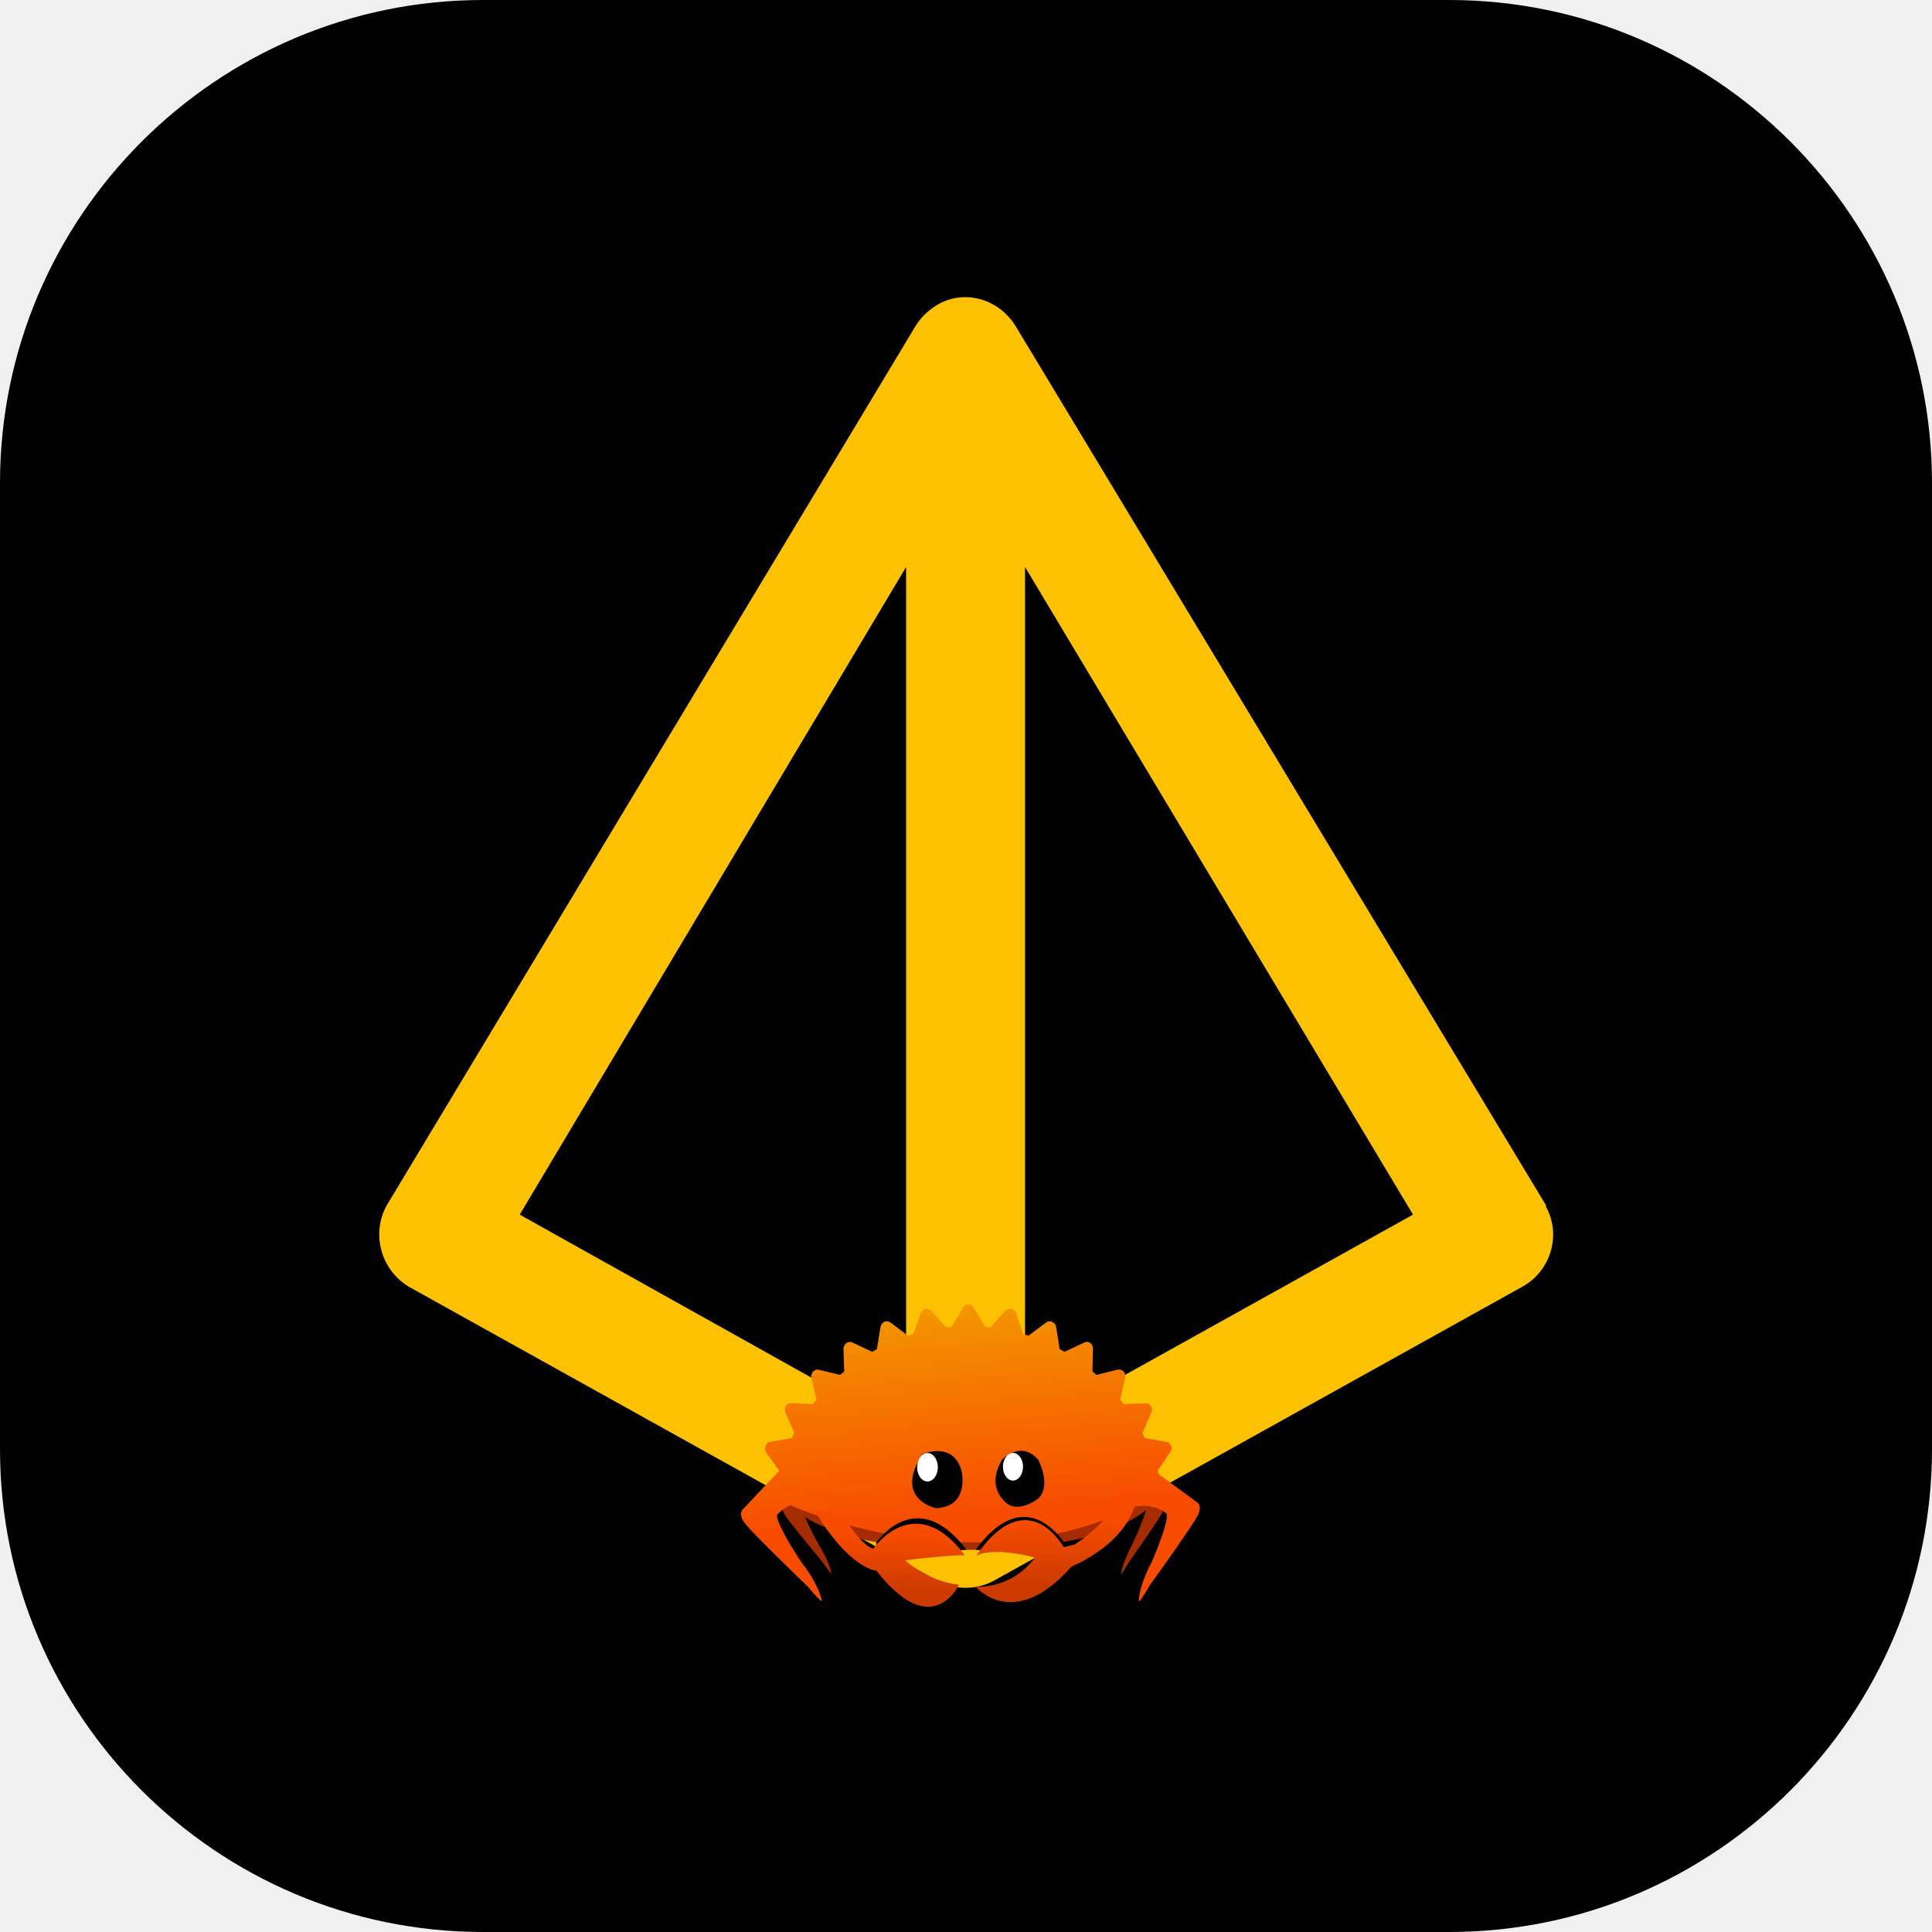
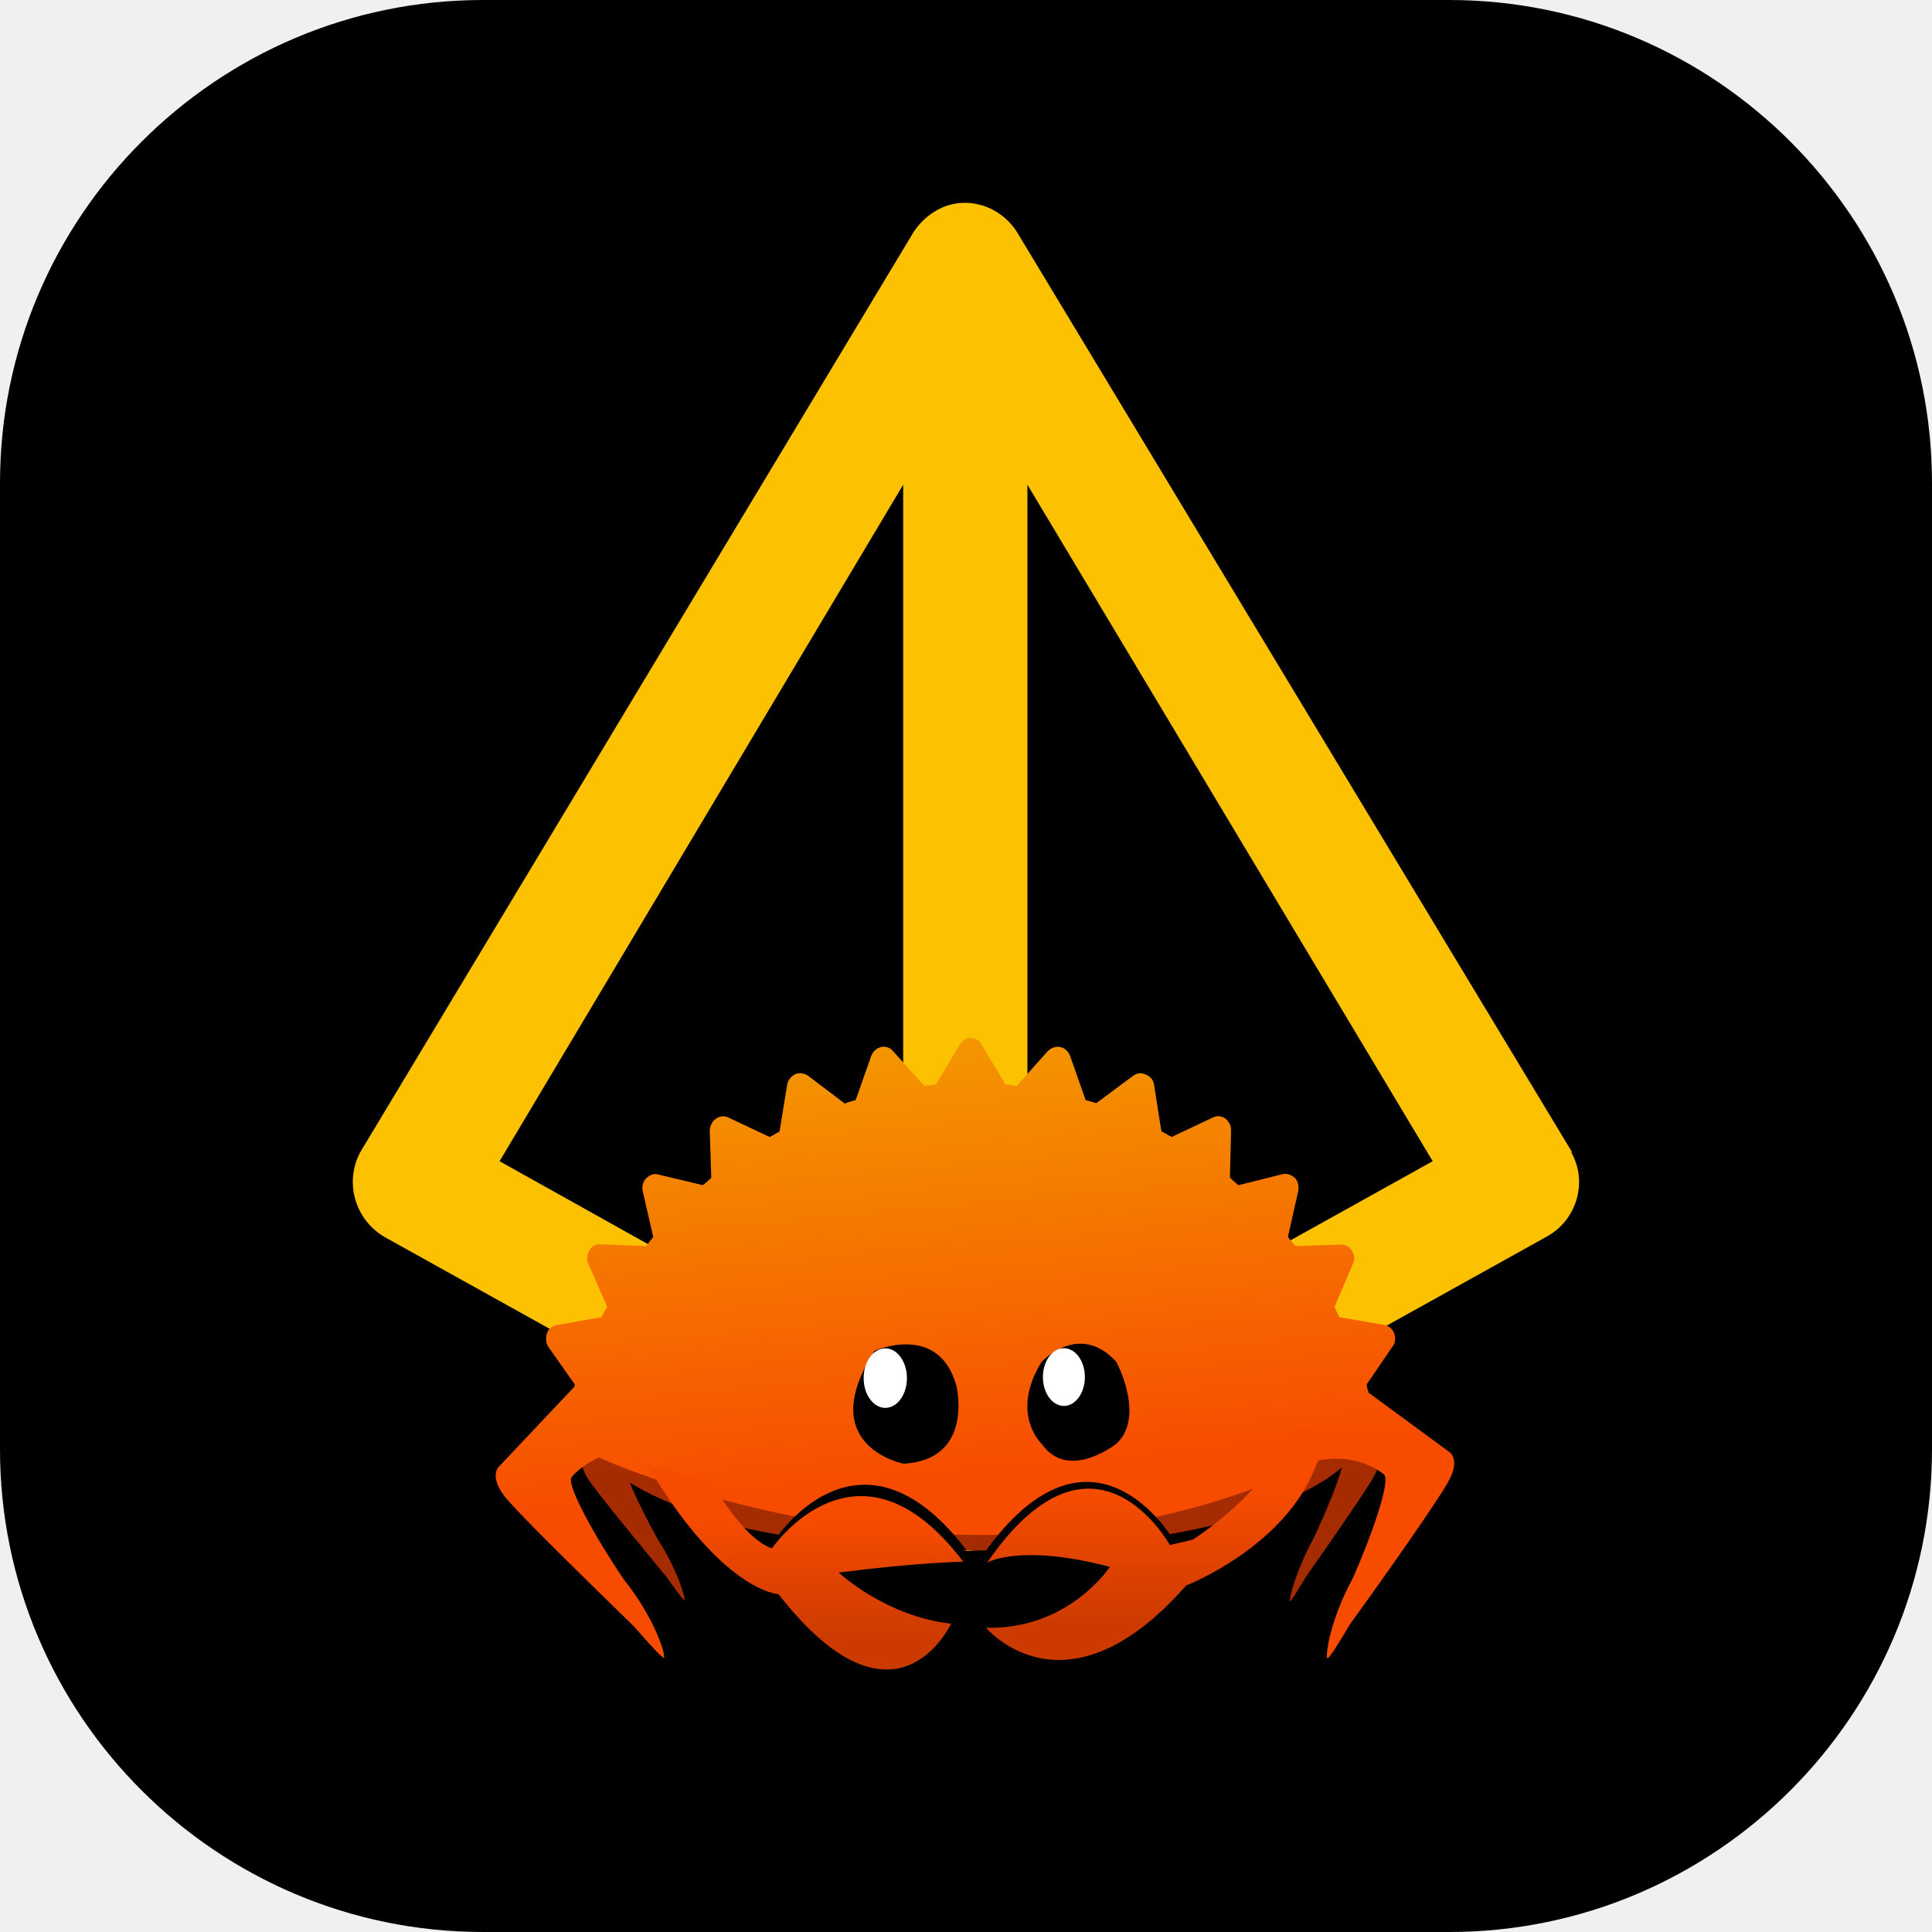
<svg xmlns="http://www.w3.org/2000/svg" width="2048px" height="2048px" viewBox="0 0 2048 2048" version="1.1">
  <defs>
    <linearGradient x1="0.004%" y1="49.99%" x2="99.985%" y2="49.99%" id="linearGradient-1">
      <stop stop-color="#F74C00" offset="0%" />
      <stop stop-color="#F74C00" offset="33%" />
      <stop stop-color="#F49600" offset="100%" />
    </linearGradient>
    <linearGradient x1="0%" y1="50%" x2="100%" y2="50%" id="linearGradient-2">
      <stop stop-color="#CC3A00" offset="0%" />
      <stop stop-color="#CC3A00" offset="15%" />
      <stop stop-color="#F74C00" offset="74%" />
      <stop stop-color="#F74C00" offset="100%" />
    </linearGradient>
    <linearGradient x1="-0.003%" y1="50%" x2="99.997%" y2="50%" id="linearGradient-3">
      <stop stop-color="#CC3A00" offset="0%" />
      <stop stop-color="#CC3A00" offset="15%" />
      <stop stop-color="#F74C00" offset="74%" />
      <stop stop-color="#F74C00" offset="100%" />
    </linearGradient>
  </defs>
  <g id="Page-1" stroke="none" stroke-width="1" fill="none" fill-rule="evenodd">
    <g id="mini-functions" transform="translate(-138, -133)">
      <g id="Icon" transform="translate(138, 133)">
        <path d="M512.049,0 C229.729,0 0,229.722 0,511.951 L0,1536.246 C0,1818.369 229.722,2048 512.049,2048 L1536.246,2048 C1818.369,2048 2048,1818.374 2048,1536.148 L2048,511.951 C2048,229.729 1818.374,0 1536.147,0 L512.049,0 Z" id="Path" fill="#000000" fill-rule="nonzero" />
-         <g id="Elements" transform="translate(402, 315)">
-           <g id="pyramid" fill="#FCC201" fill-rule="nonzero">
-             <path d="M31.164,1048.883 L591.691,1360.663 C609.959,1370.638 633.149,1370.638 651.417,1360.663 L1211.943,1048.883 C1241.806,1032.3 1253.401,994.145 1236.818,964.282 L1236.818,962.598 L674.616,30.709 C656.348,0.846 618.26,-9.064 590.016,9.137 C581.724,14.125 573.433,22.417 568.445,30.709 L7.984,962.665 C-8.599,992.528 1.377,1030.617 31.174,1048.884 L31.164,1048.883 Z M684.573,286.058 L1095.851,972.567 L684.573,1201.431 L684.573,286.058 Z M558.515,286.058 L558.515,1201.431 L148.927,972.567 L558.515,286.058 Z" id="Shape" />
+         <g id="Elements" transform="translate(374, 215)">
+           <g id="pyramid" transform="translate(-0, 0)" fill="#FCC201" fill-rule="nonzero">
+             <path d="M32.553,1095.646 L618.071,1421.326 C637.153,1431.747 661.377,1431.747 680.459,1421.326 L1265.976,1095.646 C1297.171,1078.324 1309.283,1038.468 1291.96,1007.274 L1291.96,1005.515 L704.693,32.078 C685.611,0.883 645.825,-9.469 616.321,9.545 C607.66,14.755 598.999,23.416 593.788,32.078 L8.34,1005.584 C-8.982,1036.778 1.438,1076.566 32.564,1095.647 L32.553,1095.646 Z M715.094,298.812 L1144.709,1015.928 L715.094,1254.996 L715.094,298.812 Z M583.415,298.812 L583.415,1254.996 L155.567,1015.928 L583.415,298.812 Z" id="Shape" />
          </g>
-           <g id="ferris" transform="translate(366, 1048)">
-             <g id="Group" transform="translate(123.054, 157.8973)" fill="#A52B00" fill-rule="nonzero">
-               <path d="M136.51,0 C83.623,0 35.573,6.358 0,16.72 L0,105.229 C35.573,115.591 83.623,121.949 136.51,121.949 C197.039,121.949 251.229,113.62 287.629,100.493 L287.629,21.457 C251.229,8.329 197.039,0 136.51,0" id="Path" />
+           <g id="ferris" transform="translate(114.9042, 844.0237)">
+             <g id="Group" transform="translate(257.0805, 329.8739)" fill="#A52B00" fill-rule="nonzero">
+               <path d="M285.192,0 C174.703,0 74.318,13.284 0,34.93 L0,219.841 C74.318,241.489 174.703,254.771 285.192,254.771 C411.648,254.771 524.86,237.372 600.905,209.946 L600.905,44.828 C524.86,17.401 411.648,0 285.192,0" id="Path" />
            </g>
-             <g id="Group" transform="translate(418.447, 176.7846)" fill="#A52B00" fill-rule="nonzero">
-               <path d="M46.753,53.028 L40.553,40.185 C40.585,39.698 40.611,39.209 40.611,38.72 C40.611,24.161 25.471,10.743 0,0 L0,77.44 C11.885,72.427 21.526,66.833 28.422,60.809 C26.393,68.97 19.452,85.479 13.918,97.089 C4.823,113.694 1.529,128.149 1.952,128.864 C2.221,129.315 5.324,124.528 9.899,116.772 C20.547,101.6 40.724,72.635 44.757,65.256 C49.325,56.892 46.753,53.028 46.753,53.028" id="Path" />
+             <g id="Group" transform="translate(874.2059, 369.3328)" fill="#A52B00" fill-rule="nonzero">
+               <path d="M97.674,110.784 L84.723,83.954 C84.789,82.935 84.842,81.915 84.842,80.892 C84.842,50.476 53.214,22.443 0,0 L0,161.785 C24.829,151.312 44.972,139.624 59.379,127.041 C55.139,144.089 40.638,178.579 29.077,202.834 C10.076,237.525 3.195,267.724 4.077,269.22 C4.64,270.161 11.122,260.161 20.681,243.956 C42.927,212.259 85.079,151.746 93.505,136.332 C103.048,118.858 97.674,110.784 97.674,110.784" id="Path" />
            </g>
-             <g id="Group" transform="translate(61.11453, 170.8922)" fill="#A52B00" fill-rule="nonzero">
-               <path d="M2.901,45.461 C2.901,48.265 3.465,51.027 4.554,53.736 L0.841,60.344 C0.841,60.344 -2.133,64.203 3.104,72.344 C7.724,79.522 30.863,107.619 43.076,122.333 C48.322,129.877 51.878,134.524 52.19,134.075 C52.68,133.362 48.928,119.2 38.51,103.042 C33.649,94.363 27.843,82.866 24.358,74.373 C34.087,80.531 46.816,86.116 61.94,90.923 L61.94,0 C25.496,11.581 2.901,27.671 2.901,45.461" id="Path" />
+             <g id="Group" transform="translate(127.6785, 357.0225)" fill="#A52B00" fill-rule="nonzero">
+               <path d="M6.061,94.975 C6.061,100.834 7.24,106.604 9.513,112.263 L1.757,126.069 C1.757,126.069 -4.456,134.131 6.485,151.138 C16.136,166.134 64.478,224.835 89.992,255.575 C100.952,271.335 108.382,281.042 109.033,280.104 C110.057,278.616 102.22,249.028 80.454,215.271 C70.298,197.14 58.169,173.12 50.889,155.378 C71.214,168.242 97.807,179.911 129.402,189.954 L129.402,0 C53.266,24.194 6.061,57.809 6.061,94.975" id="Path" />
            </g>
-             <g id="Group" transform="translate(256, 185.2356) scale(-1, 1) rotate(-84.99999) translate(-256, -185.2356) translate(91.27873, -57.33105)" fill="url(#linearGradient-1)" fill-rule="nonzero">
-               <path d="M326.428,231.532 L307.324,245.366 C307.324,247.343 307.324,249.319 307.324,251.295 L326.098,265.459 C328.075,266.776 329.063,269.082 328.733,271.387 C328.404,273.693 326.757,275.669 324.781,276.657 L303.042,286.539 C302.712,288.515 302.383,290.491 301.724,292.138 L317.534,309.595 C318.852,311.242 319.511,313.877 318.852,315.854 C317.864,318.159 316.217,319.806 313.911,320.465 L290.525,326.394 C289.867,328.041 288.878,329.688 288.22,331.664 L299.748,351.427 C301.065,353.403 301.065,356.038 299.748,358.014 C298.76,359.99 296.454,361.308 294.148,361.637 L270.104,362.955 C269.116,364.272 267.798,365.919 266.81,367.566 L274.056,389.305 C275.044,391.611 274.386,393.917 272.739,395.893 C271.421,397.54 268.786,398.528 266.481,398.199 L242.765,394.905 C241.448,396.222 240.13,397.54 238.483,398.857 L241.448,421.914 C241.777,424.22 240.789,426.525 238.813,427.843 C236.836,429.16 234.201,429.819 231.896,428.831 L209.498,421.255 C207.851,422.573 206.204,423.561 204.557,424.549 L202.581,447.276 C202.581,449.911 200.934,451.887 198.958,452.876 C196.652,453.864 194.017,453.864 192.041,452.876 L171.619,441.018 C171.29,441.347 170.96,441.347 170.631,441.347 L133.741,482.849 C133.741,482.849 129.788,488.778 118.26,481.532 C108.378,474.944 67.865,440.03 46.455,421.584 C35.915,414.009 29.327,408.739 29.657,408.08 C30.645,407.092 49.09,410.386 71.488,425.208 C91.58,436.407 122.212,450.57 125.177,446.617 C125.177,446.617 130.447,441.677 133.741,432.125 C133.741,432.125 133.741,432.125 133.741,432.125 C134.07,432.454 134.07,432.454 133.741,432.125 C133.741,432.125 29.986,250.636 100.473,67.831 C102.449,47.409 90.592,36.21 90.592,36.21 C87.627,32.258 58.642,45.762 39.538,56.302 C18.128,70.466 0.671,73.76 0.012,72.771 C-0.317,72.113 5.941,67.172 16.152,59.926 C36.244,42.468 74.782,9.86 84.334,3.602 C95.203,-3.645 99.156,2.284 99.156,2.284 L132.423,40.163 C133.741,40.492 135.058,40.822 136.705,40.822 L154.821,25.999 C156.468,24.353 159.103,24.023 161.408,24.682 C163.714,25.341 165.361,26.988 166.02,29.293 L171.949,51.691 C173.595,52.35 175.572,53.009 177.219,53.667 L198.299,42.468 C200.275,41.151 202.91,41.151 205.216,42.468 C207.192,43.457 208.51,45.433 208.51,47.739 L209.827,70.795 C211.474,71.783 213.121,73.101 214.768,74.089 L237.495,66.843 C239.801,66.184 242.436,66.513 244.083,67.831 C246.059,69.478 247.047,71.783 246.718,74.089 L243.095,96.816 C244.412,98.134 245.73,99.451 247.377,100.769 L271.092,98.134 C273.398,97.804 275.703,98.792 277.35,100.439 C278.997,102.416 279.326,104.721 278.338,107.027 L270.433,128.437 C271.421,130.083 272.739,131.73 273.727,133.377 L297.442,135.024 C300.077,135.024 302.054,136.671 303.042,138.647 C304.359,140.624 304.359,143.259 303.042,145.235 L290.855,164.998 C291.513,166.645 292.172,168.291 292.831,170.268 L315.888,176.197 C318.193,176.855 320.169,178.502 320.828,180.808 C321.487,183.114 320.828,185.419 319.181,187.396 L303.042,204.523 C303.371,206.17 304.03,208.146 304.359,210.123 L325.44,220.333 C327.745,221.322 329.063,223.298 329.392,225.604 C329.721,227.909 328.404,230.215 326.428,231.532 Z" id="Shape" />
+             <g id="Group" transform="translate(534.8269, 386.9881) scale(-1, 1) rotate(-84.99999) translate(-534.8269, -386.9881) translate(190.6966, -119.7742)" fill="url(#linearGradient-1)" fill-rule="nonzero">
+               <path d="M681.962,483.71 L642.051,512.611 C642.051,516.74 642.051,520.869 642.051,524.998 L681.274,554.587 C685.403,557.34 687.467,562.157 686.779,566.974 C686.091,571.791 682.65,575.919 678.521,577.984 L633.105,598.628 C632.417,602.756 631.729,606.885 630.352,610.326 L663.383,646.797 C666.135,650.237 667.511,655.742 666.135,659.871 C664.071,664.688 660.63,668.129 655.813,669.505 L606.956,681.891 C605.58,685.332 603.515,688.773 602.139,692.901 L626.224,734.189 C628.976,738.318 628.976,743.823 626.224,747.952 C624.159,752.08 619.342,754.833 614.525,755.521 L564.292,758.274 C562.228,761.026 559.475,764.467 557.411,767.907 L572.55,813.324 C574.614,818.141 573.238,822.958 569.797,827.087 C567.045,830.527 561.539,832.592 556.723,831.903 L507.177,825.022 C504.425,827.775 501.672,830.527 498.232,833.28 L504.425,881.449 C505.113,886.266 503.048,891.083 498.92,893.835 C494.791,896.588 489.286,897.964 484.469,895.899 L437.676,880.073 C434.236,882.825 430.795,884.889 427.354,886.954 L423.225,934.435 C423.225,939.94 419.785,944.069 415.656,946.133 C410.839,948.197 405.334,948.197 401.205,946.133 L358.541,921.36 C357.853,922.048 357.165,922.048 356.477,922.048 L279.406,1008.753 C279.406,1008.753 271.149,1021.139 247.064,1006 C226.42,992.238 141.781,919.296 97.052,880.761 C75.032,864.934 61.269,853.924 61.958,852.547 C64.022,850.483 102.557,857.364 149.35,888.33 C191.326,911.726 255.322,941.316 261.515,933.058 C261.515,933.058 272.525,922.737 279.406,902.781 C279.406,902.781 279.406,902.781 279.406,902.781 C280.095,903.469 280.095,903.469 279.406,902.781 C279.406,902.781 62.646,523.621 209.905,141.71 C214.034,99.046 189.261,75.649 189.261,75.649 C183.068,67.392 122.513,95.605 82.601,117.625 C37.873,147.215 1.402,154.096 0.026,152.032 C-0.662,150.655 12.412,140.333 33.744,125.195 C75.72,88.724 156.231,20.599 176.187,7.524 C198.895,-7.614 207.153,4.772 207.153,4.772 L276.654,83.907 C279.406,84.595 282.159,85.283 285.6,85.283 L323.447,54.317 C326.887,50.877 332.392,50.188 337.209,51.565 C342.026,52.941 345.467,56.382 346.843,61.199 L359.229,107.991 C362.67,109.368 366.799,110.744 370.24,112.12 L414.28,88.724 C418.409,85.971 423.914,85.971 428.731,88.724 C432.859,90.788 435.612,94.917 435.612,99.734 L438.364,147.903 C441.805,149.967 445.246,152.72 448.686,154.784 L496.167,139.645 C500.984,138.269 506.489,138.957 509.93,141.71 C514.059,145.15 516.123,149.967 515.435,154.784 L507.865,202.265 C510.618,205.018 513.37,207.77 516.811,210.523 L566.356,205.018 C571.173,204.329 575.99,206.394 579.431,209.834 C582.872,213.963 583.56,218.78 581.495,223.597 L564.98,268.325 C567.045,271.766 569.797,275.207 571.861,278.647 L621.407,282.088 C626.912,282.088 631.041,285.529 633.105,289.657 C635.857,293.786 635.857,299.291 633.105,303.42 L607.644,344.708 C609.02,348.148 610.397,351.589 611.773,355.718 L659.942,368.104 C664.759,369.48 668.888,372.921 670.264,377.738 C671.64,382.555 670.264,387.372 666.823,391.501 L633.105,427.283 C633.793,430.724 635.169,434.853 635.857,438.982 L679.898,460.314 C684.715,462.378 687.467,466.507 688.155,471.324 C688.843,476.141 686.091,480.957 681.962,483.71 Z" id="Shape" />
            </g>
-             <g id="Group" transform="translate(160.8262, 246.4483)" fill="#000000">
-               <path d="M34.606,39.478 C33.881,38.859 33.5,38.491 33.5,38.491 L95.68,33.398 C44.959,-33.514 4.325,19.789 0,25.748 L0,39.478 L34.606,39.478 Z" id="Path" />
+             <g id="Group" transform="translate(335.9928, 514.8718)" fill="#000000">
+               <path d="M72.299,82.476 C70.782,81.182 69.988,80.415 69.988,80.415 L199.891,69.773 C93.927,-70.017 9.036,41.342 0,53.792 L0,82.476 L72.299,82.476 Z" id="Path" />
            </g>
-             <g id="Group" transform="translate(266.2501, 245.0119)" fill="#000000">
-               <path d="M58.649,40.194 C59.374,39.574 59.755,39.206 59.755,39.206 L0,34.834 C50.744,-34.824 88.931,20.503 93.256,26.463 L93.256,40.194 L58.649,40.194 Z" id="Path" />
+             <g id="Group" transform="translate(556.241, 511.871)" fill="#000000">
+               <path d="M122.527,83.972 C124.042,82.678 124.838,81.908 124.838,81.908 L0,72.774 C106.014,-72.754 185.792,42.835 194.827,55.286 L194.827,83.972 L122.527,83.972 Z" id="Path" />
            </g>
-             <g id="Group" transform="translate(352.0947, 277.0564) scale(-1, 1) rotate(-90) translate(-352.0947, -277.0564) translate(293.8134, 191.2665)" fill="url(#linearGradient-2)" fill-rule="nonzero">
-               <path d="M116.563,17.484 C116.563,17.484 89.52,24.245 61.079,66.557 L58.282,78.33 C58.282,78.33 128.219,116.679 49.423,170.997 C49.423,170.997 59.214,154.095 47.208,108.753 C47.208,108.753 15.27,129.617 16.319,171.58 C16.319,171.58 -32.054,131.366 37.767,70.054 C37.767,70.054 62.828,5.245 116.563,0 L116.563,17.484 Z" id="Path" />
+             <g id="Group" transform="translate(735.5849, 578.8172) scale(-1, 1) rotate(-90) translate(-735.5849, -578.8172) translate(613.8254, 399.5878)" fill="url(#linearGradient-2)" fill-rule="nonzero">
+               <path d="M243.519,36.528 C243.519,36.528 187.023,50.652 127.604,139.049 L121.76,163.644 C121.76,163.644 267.871,243.762 103.253,357.241 C103.253,357.241 123.708,321.931 98.626,227.202 C98.626,227.202 31.902,270.792 34.093,358.459 C34.093,358.459 -66.967,274.445 78.901,146.354 C78.901,146.354 131.257,10.958 243.519,0 L243.519,36.528 Z" id="Path" />
            </g>
-             <g id="Group" transform="translate(287.2554, 174.8765)" fill="#000000">
-               <path d="M7.227,9.231 C7.227,9.231 26.196,-11.539 45.166,9.231 C45.166,9.231 60.072,36.928 45.166,50.774 C45.166,50.774 20.776,70.161 7.227,50.774 C7.227,50.774 -9.033,35.541 7.227,9.231" id="Path" />
+             <g id="Group" transform="translate(600.1247, 365.3464)" fill="#000000">
+               <path d="M15.098,19.286 C15.098,19.286 54.728,-24.107 94.36,19.286 C94.36,19.286 125.5,77.148 94.36,106.076 C94.36,106.076 43.406,146.579 15.098,106.076 C15.098,106.076 -18.872,74.251 15.098,19.286" id="Path" />
            </g>
-             <g id="Group" transform="translate(295.1504, 177.1676)" fill="#FFFFFF" fill-rule="nonzero">
-               <path d="M21.294,14.646 C21.294,22.734 16.526,29.29 10.646,29.29 C4.767,29.29 0,22.734 0,14.646 C0,6.558 4.767,0 10.646,0 C16.526,0 21.294,6.558 21.294,14.646" id="Path" />
+             <g id="Group" transform="translate(616.6186, 370.1329)" fill="#FFFFFF" fill-rule="nonzero">
+               <path d="M44.486,30.597 C44.486,47.494 34.525,61.192 22.242,61.192 C9.96,61.192 0,47.494 0,30.597 C0,13.7 9.96,0 22.242,0 C34.525,0 44.486,13.7 44.486,30.597" id="Path" />
            </g>
-             <g id="Group" transform="translate(198.9316, 175.2184)" fill="#000000">
-               <path d="M10.884,3.218 C10.884,3.218 43.424,-11.19 52.306,20.968 C52.306,20.968 61.609,58.45 25.583,60.566 C25.583,60.566 -20.355,51.718 10.884,3.218" id="Path" />
+             <g id="Group" transform="translate(415.6014, 366.0607)" fill="#000000">
+               <path d="M22.739,6.722 C22.739,6.722 90.72,-23.377 109.275,43.805 C109.275,43.805 128.711,122.113 53.448,126.533 C53.448,126.533 -42.525,108.048 22.739,6.722" id="Path" />
            </g>
-             <g id="Group" transform="translate(204.198, 177.2392)" fill="#FFFFFF" fill-rule="nonzero">
-               <path d="M21.961,15.105 C21.961,23.445 17.045,30.21 10.98,30.21 C4.917,30.21 0,23.445 0,15.105 C0,6.763 4.917,0 10.98,0 C17.045,0 21.961,6.763 21.961,15.105" id="Path" />
+             <g id="Group" transform="translate(426.6039, 370.2824)" fill="#FFFFFF" fill-rule="nonzero">
+               <path d="M45.88,31.557 C45.88,48.98 35.609,63.113 22.939,63.113 C10.273,63.113 0,48.98 0,31.557 C0,14.128 10.273,0 22.939,0 C35.609,0 45.88,14.128 45.88,31.557" id="Path" />
            </g>
-             <g id="Group" transform="translate(174.4213, 288.0687) scale(-1, 1) rotate(-90) translate(-174.4213, -288.0687) translate(122.2887, 207.7845)" fill="url(#linearGradient-3)" fill-rule="nonzero">
-               <path d="M38.262,93.734 C-37.956,34.303 23.248,6.152 23.248,6.152 C27.001,39.517 49.21,63.185 49.21,63.185 C54.319,23.147 54.736,-8.95488304e-15 54.736,-8.95488304e-15 C125.428,53.592 61.409,97.071 61.409,97.071 C65.371,107.915 80.49,119.071 94.461,127.308 L104.262,160.569 C39.201,122.303 38.262,93.734 38.262,93.734 Z" id="Path" />
+             <g id="Group" transform="translate(364.3954, 601.8239) scale(-1, 1) rotate(-90) translate(-364.3954, -601.8239) translate(255.4816, 434.0966)" fill="url(#linearGradient-3)" fill-rule="nonzero">
+               <path d="M79.936,195.827 C-79.296,71.665 48.569,12.852 48.569,12.852 C56.411,82.557 102.808,132.004 102.808,132.004 C113.481,48.358 114.353,-1.87082516e-14 114.353,-1.87082516e-14 C262.04,111.963 128.294,202.798 128.294,202.798 C136.571,225.452 168.156,248.759 197.345,265.968 L217.821,335.455 C81.896,255.512 79.936,195.827 79.936,195.827 Z" id="Path" />
            </g>
          </g>
        </g>
      </g>
    </g>
  </g>
</svg>
